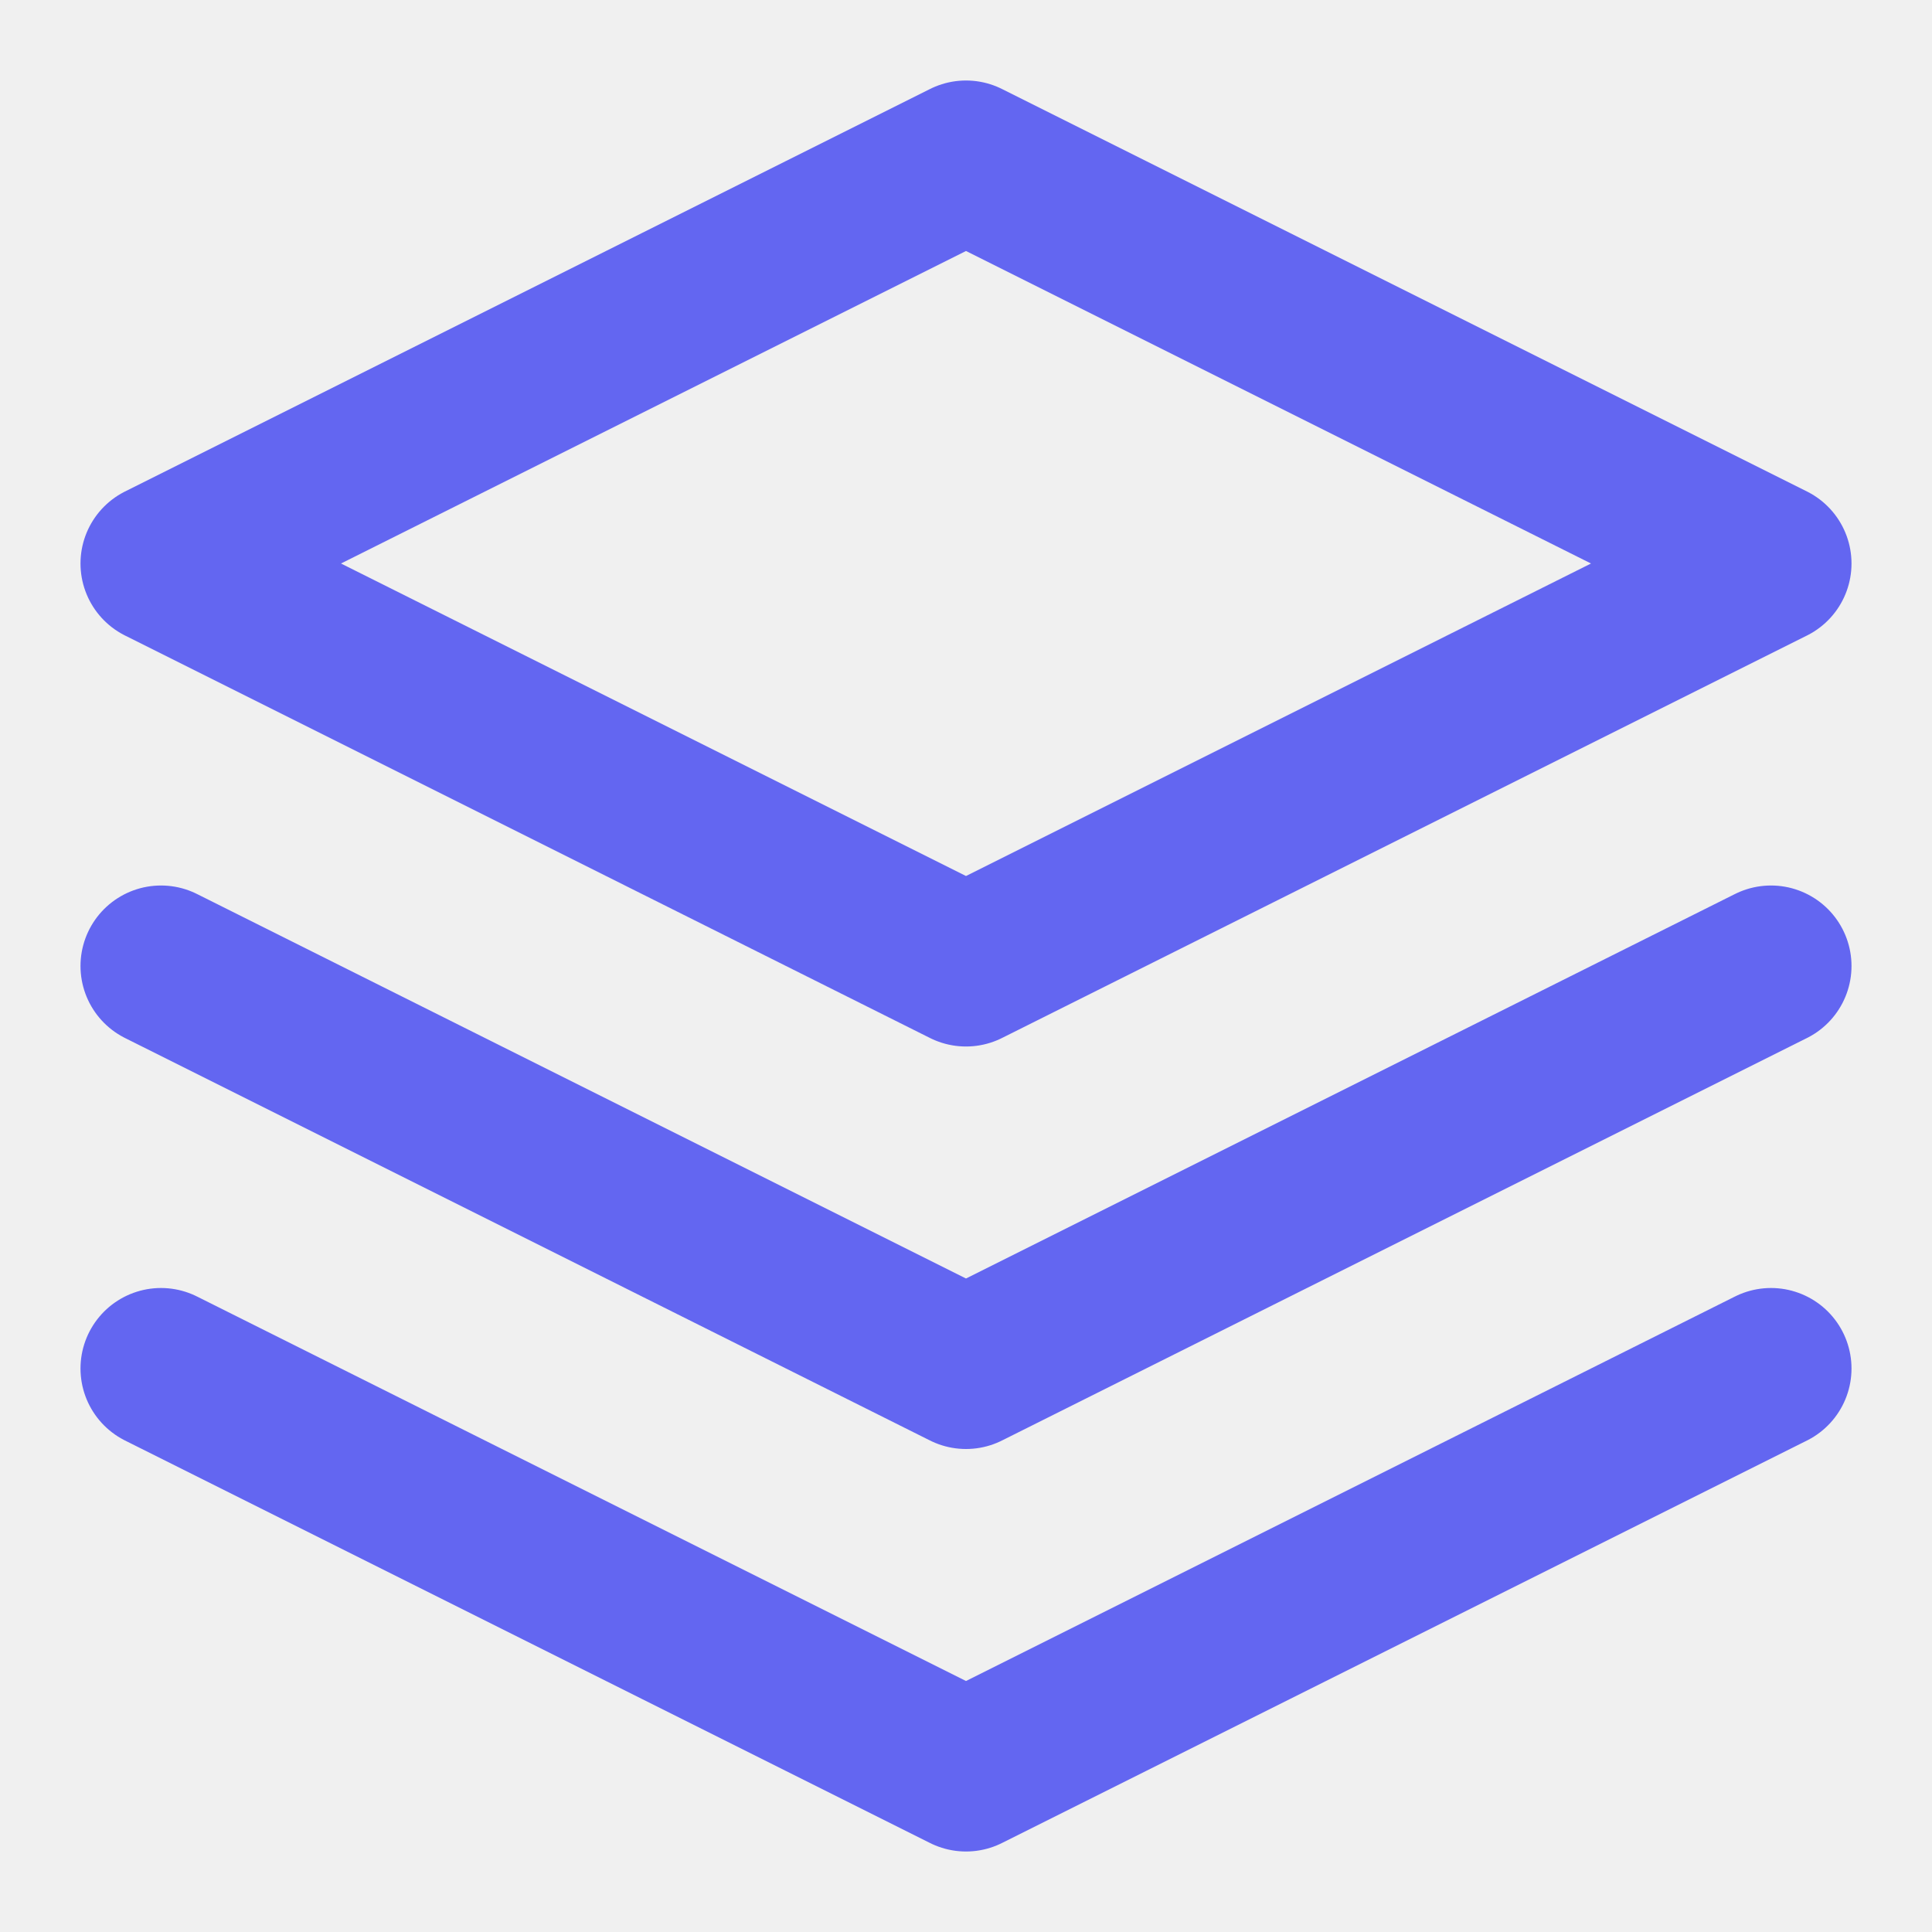
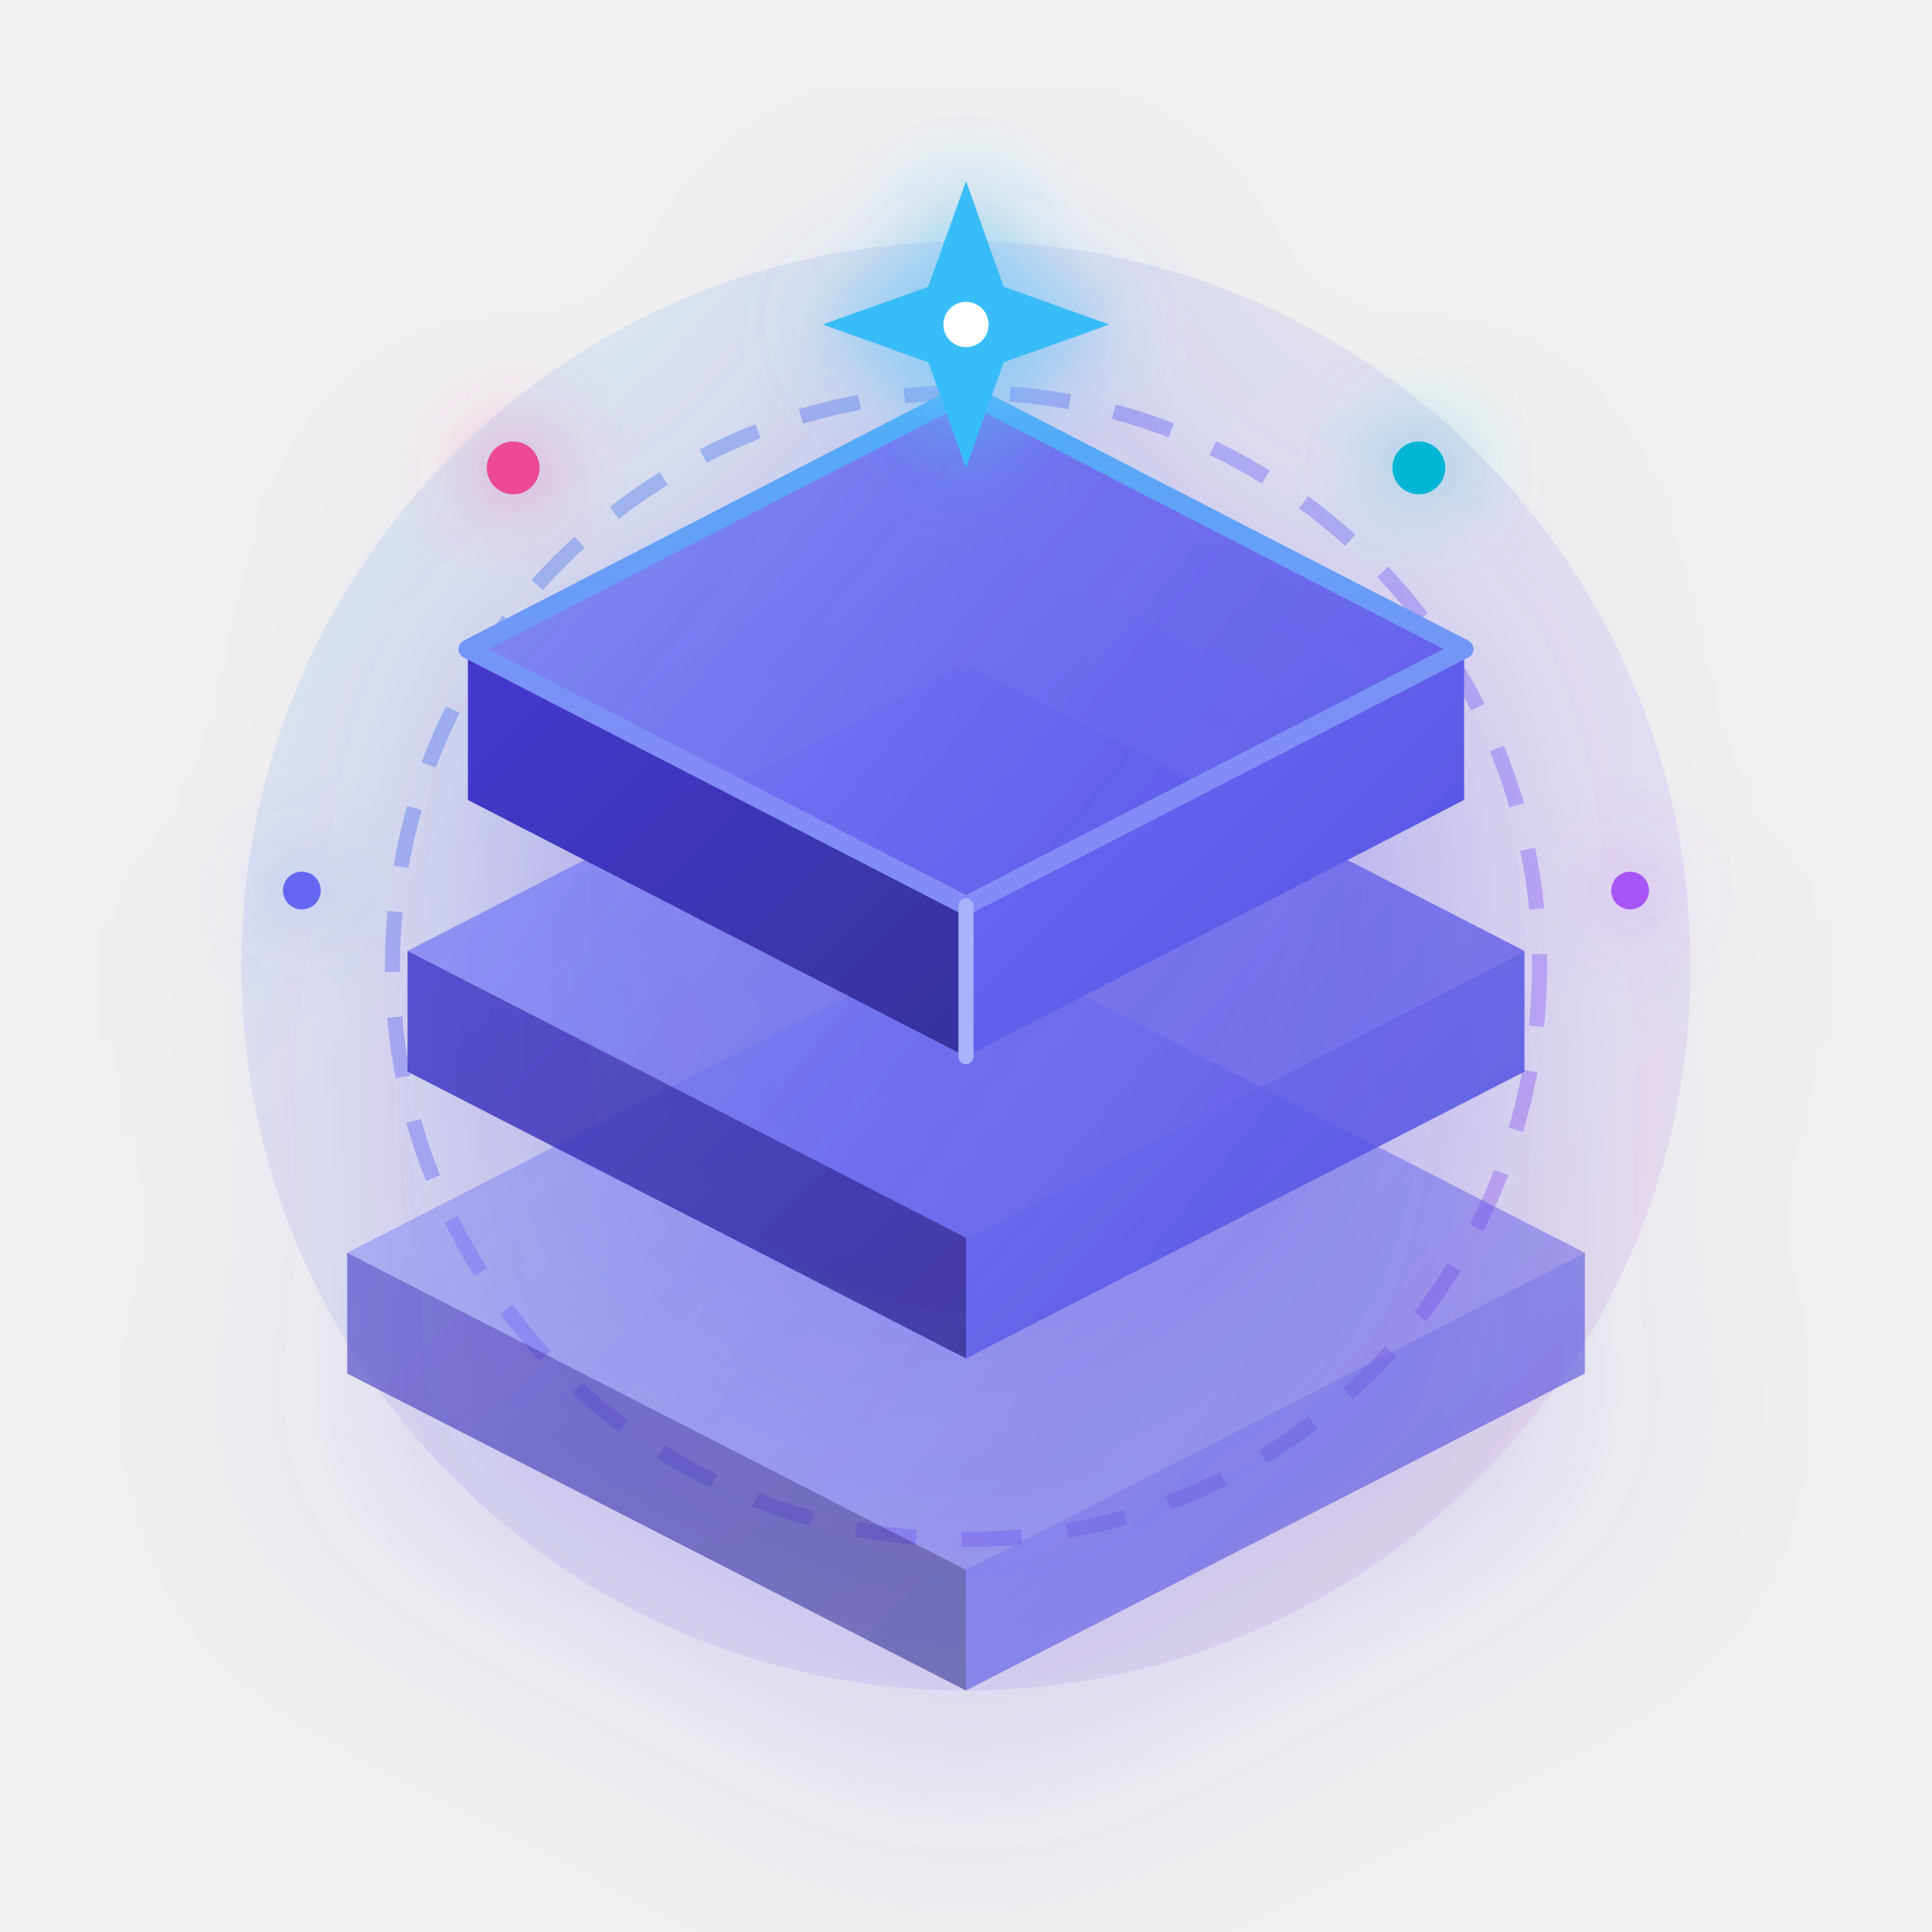
- <svg xmlns="http://www.w3.org/2000/svg" viewBox="0 0 24 24" width="32" height="32" fill="none" stroke="#6366f1" stroke-width="2" stroke-linecap="round" stroke-linejoin="round">
-   <path d="M12 2L2 7l10 5 10-5-10-5zM2 17l10 5 10-5M2 12l10 5 10-5" />
+ <svg xmlns="http://www.w3.org/2000/svg" viewBox="0 0 256 256" width="100%" height="100%" fill="none">
+   <defs>
+     <linearGradient id="zenithGradPrimary" x1="20" y1="20" x2="236" y2="236" gradientUnits="userSpaceOnUse">
+       <stop offset="0%" stop-color="#06b6d4" />
+       <stop offset="35%" stop-color="#6366f1" />
+       <stop offset="70%" stop-color="#8b5cf6" />
+       <stop offset="100%" stop-color="#ec4899" />
+     </linearGradient>
+     <linearGradient id="zenithGradSurfaceTop" x1="60" y1="40" x2="196" y2="150" gradientUnits="userSpaceOnUse">
+       <stop offset="0%" stop-color="#818cf8" stop-opacity="0.95" />
+       <stop offset="100%" stop-color="#4f46e5" stop-opacity="0.9" />
+     </linearGradient>
+     <linearGradient id="zenithGradSurfaceLeft" x1="40" y1="120" x2="128" y2="210" gradientUnits="userSpaceOnUse">
+       <stop offset="0%" stop-color="#4338ca" />
+       <stop offset="100%" stop-color="#312e81" />
+     </linearGradient>
+     <linearGradient id="zenithGradSurfaceRight" x1="128" y1="120" x2="216" y2="210" gradientUnits="userSpaceOnUse">
+       <stop offset="0%" stop-color="#6366f1" />
+       <stop offset="100%" stop-color="#4338ca" />
+     </linearGradient>
+     <linearGradient id="zenithGradGlow" x1="128" y1="30" x2="128" y2="100" gradientUnits="userSpaceOnUse">
+       <stop offset="0%" stop-color="#38bdf8" />
+       <stop offset="100%" stop-color="#818cf8" />
+     </linearGradient>
+     <filter id="zenithShadow" x="-20%" y="-20%" width="140%" height="140%">
+       <feDropShadow dx="0" dy="12" stdDeviation="16" flood-color="#4f46e5" flood-opacity="0.35" />
+     </filter>
+     <filter id="zenithApexGlow" x="-30%" y="-30%" width="160%" height="160%">
+       <feGaussianBlur stdDeviation="6" result="blur" />
+       <feComposite in="SourceGraphic" in2="blur" operator="over" />
+     </filter>
+   </defs>
+   <circle cx="128" cy="128" r="96" fill="url(#zenithGradPrimary)" opacity="0.12" />
+   <circle cx="128" cy="128" r="76" stroke="url(#zenithGradPrimary)" stroke-width="2" stroke-dasharray="8 6" opacity="0.4" />
+   <g filter="url(#zenithShadow)">
+     <g transform="translate(0, 48)">
+       <path d="M128 160L46 118L128 76L210 118L128 160Z" fill="url(#zenithGradSurfaceTop)" opacity="0.5" />
+       <path d="M46 118L128 160V176L46 134V118Z" fill="url(#zenithGradSurfaceLeft)" opacity="0.6" />
+       <path d="M128 160L210 118V134L128 176V160Z" fill="url(#zenithGradSurfaceRight)" opacity="0.6" />
+     </g>
+     <g transform="translate(0, 24)">
+       <path d="M128 140L54 102L128 64L202 102L128 140Z" fill="url(#zenithGradSurfaceTop)" opacity="0.8" />
+       <path d="M54 102L128 140V156L54 118V102Z" fill="url(#zenithGradSurfaceLeft)" opacity="0.85" />
+       <path d="M128 140L202 102V118L128 156V140Z" fill="url(#zenithGradSurfaceRight)" opacity="0.85" />
+     </g>
+     <g>
+       <path d="M128 120L62 86L128 52L194 86L128 120Z" fill="url(#zenithGradSurfaceTop)" />
+       <path d="M62 86L128 120V140L62 106V86Z" fill="url(#zenithGradSurfaceLeft)" />
+       <path d="M128 120L194 86V106L128 140V120Z" fill="url(#zenithGradSurfaceRight)" />
+       <path d="M128 52L62 86L128 120L194 86L128 52Z" stroke="url(#zenithGradGlow)" stroke-width="2.5" stroke-linejoin="round" />
+       <path d="M128 120V140" stroke="#a5b4fc" stroke-width="2" stroke-linecap="round" />
+     </g>
+     <g filter="url(#zenithApexGlow)">
+       <path d="M128 24L133 38L147 43L133 48L128 62L123 48L109 43L123 38Z" fill="#38bdf8" />
+       <circle cx="128" cy="43" r="3" fill="#ffffff" />
+       <circle cx="68" cy="62" r="3.5" fill="#ec4899" />
+       <circle cx="188" cy="62" r="3.5" fill="#06b6d4" />
+       <circle cx="216" cy="118" r="2.5" fill="#a855f7" />
+       <circle cx="40" cy="118" r="2.5" fill="#6366f1" />
+     </g>
+   </g>
</svg>
